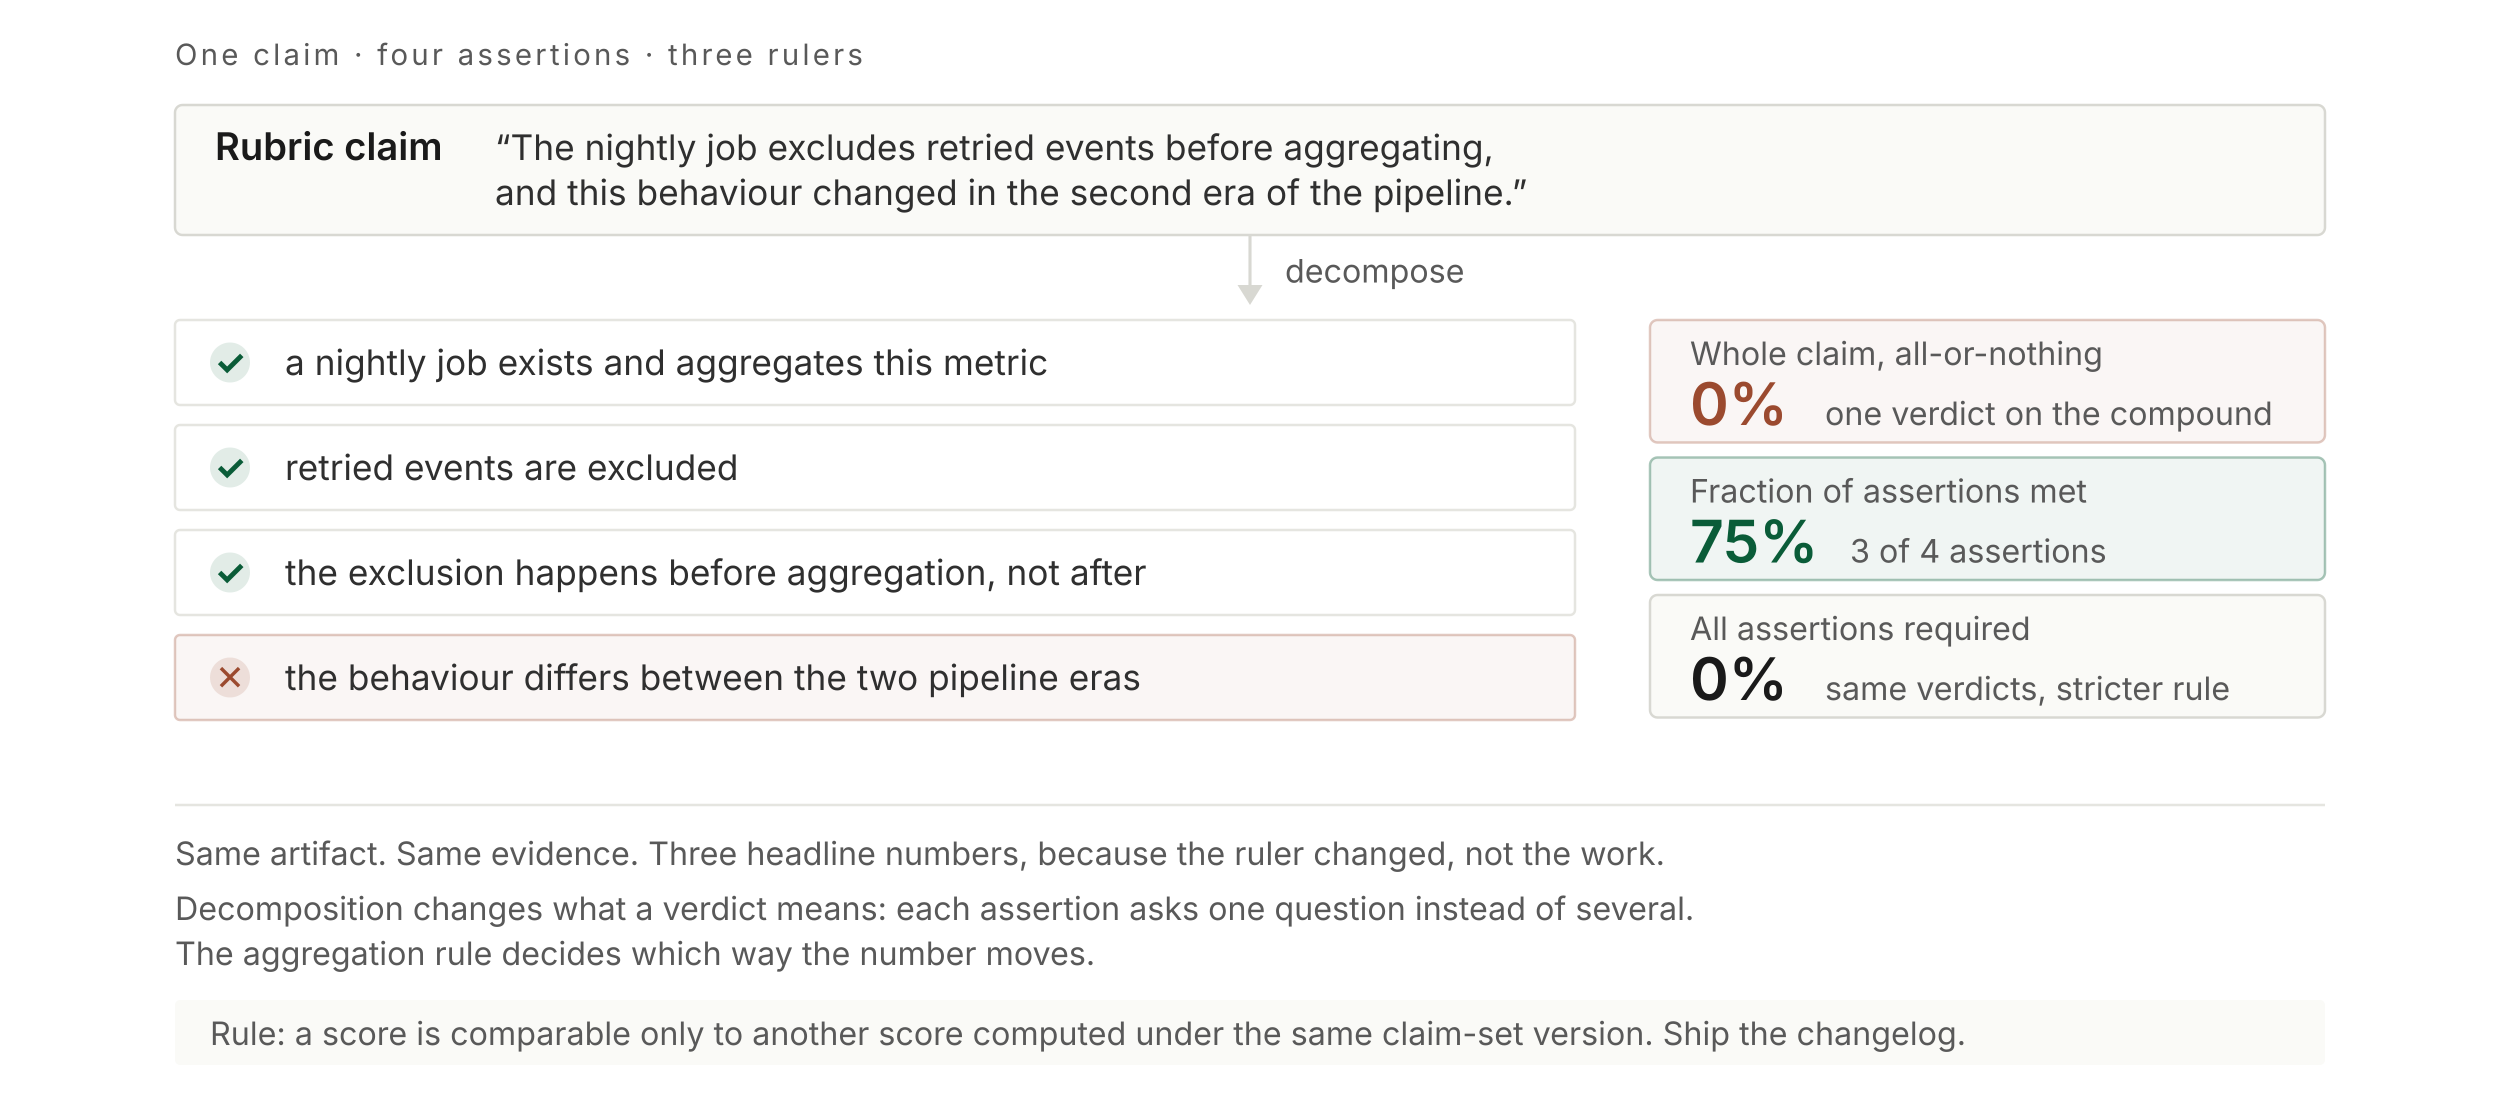
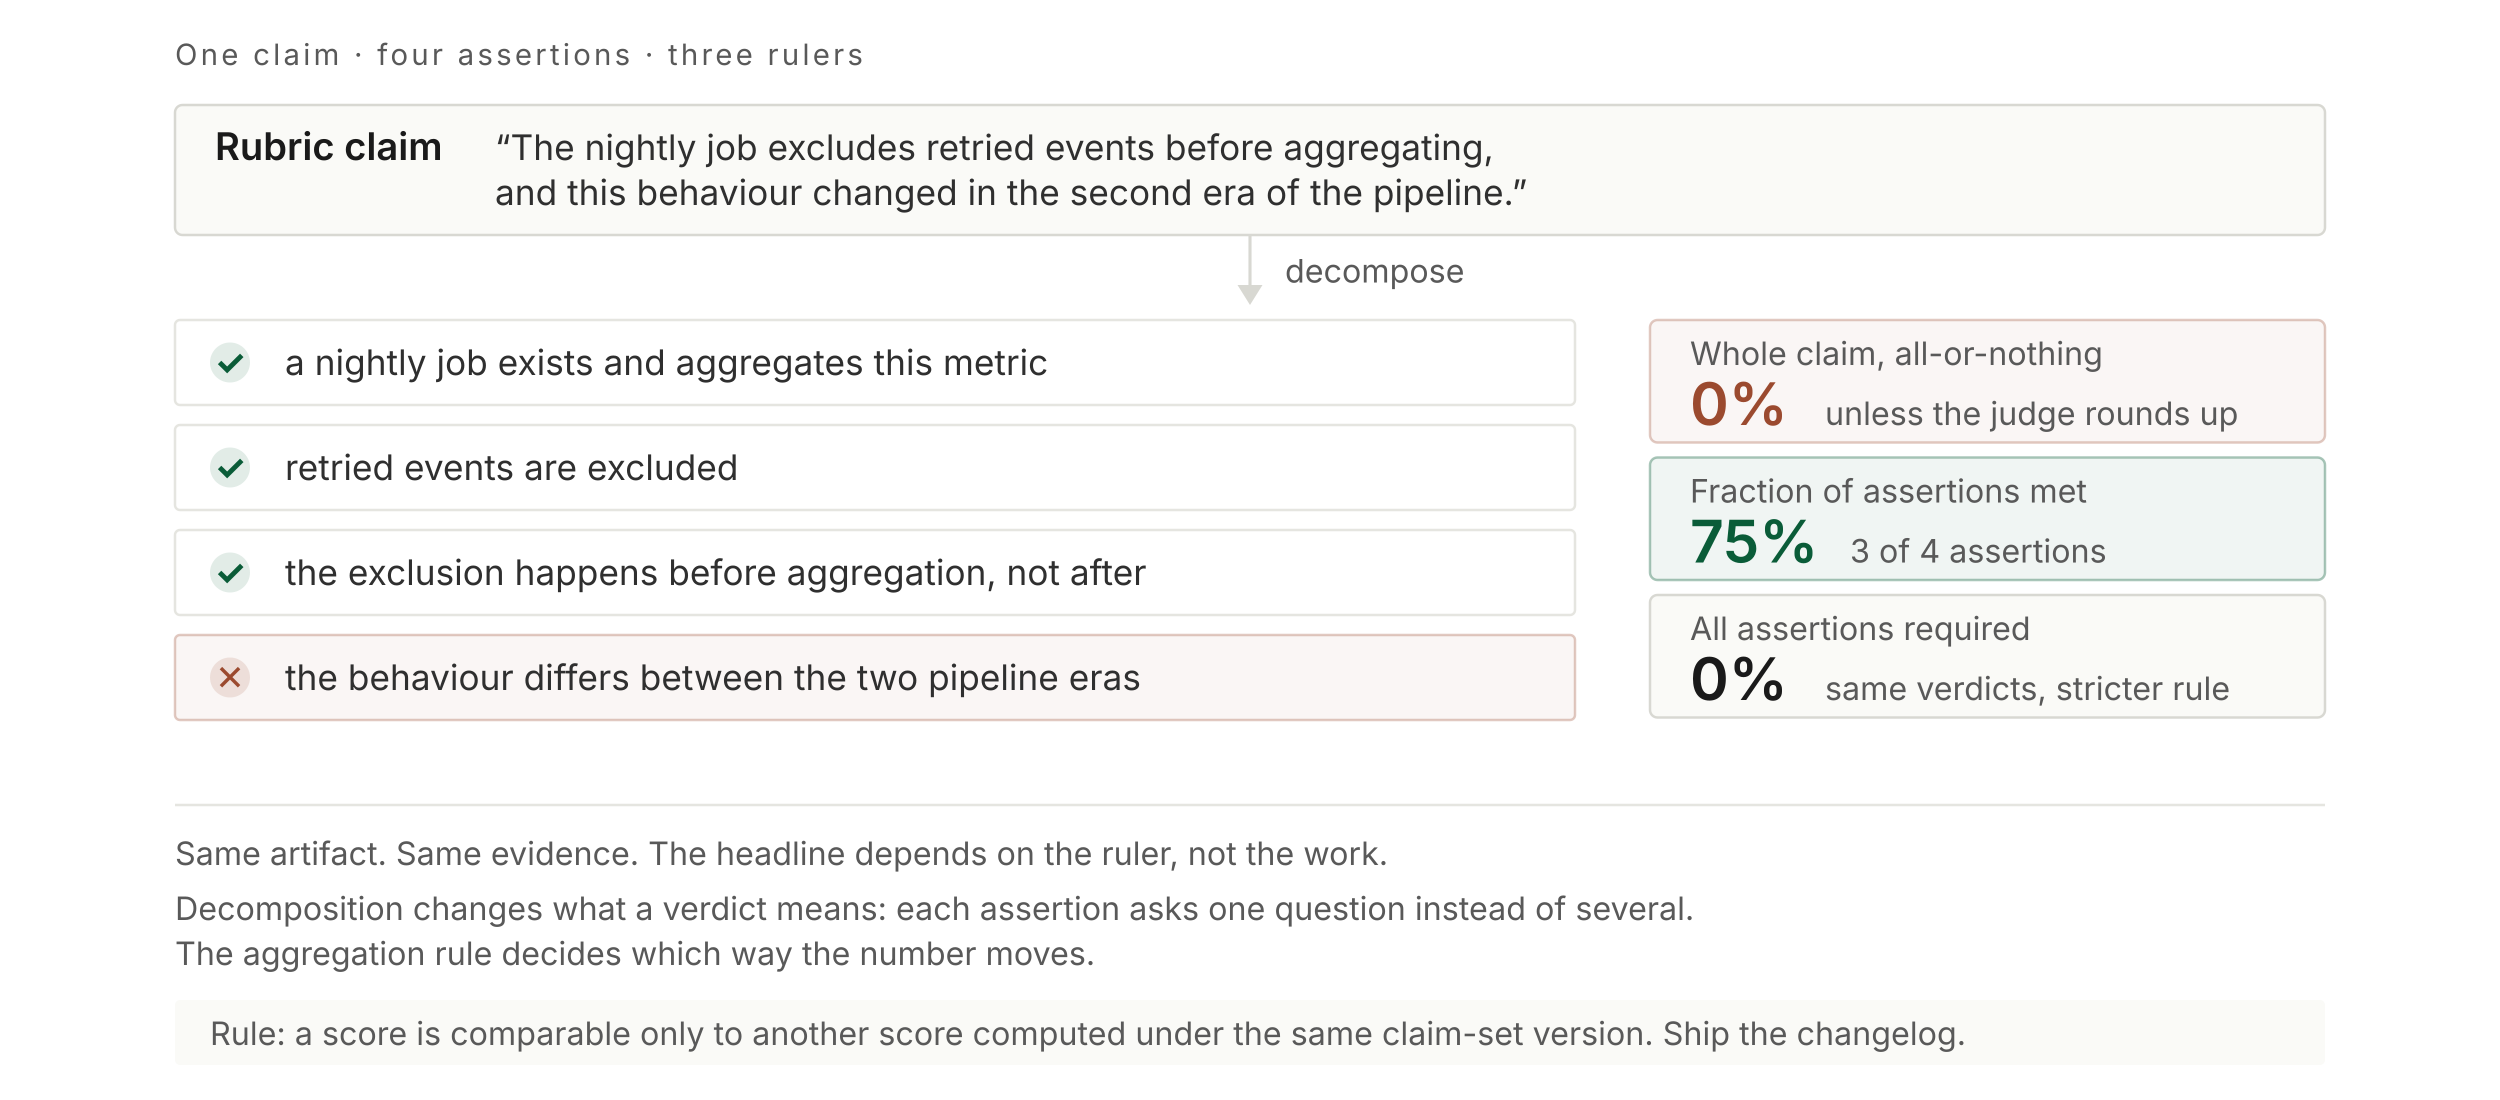
<svg xmlns="http://www.w3.org/2000/svg" viewBox="0 0 1000 440" width="1000" height="440" role="img" aria-labelledby="title desc" font-family="Inter, system-ui, -apple-system, 'Segoe UI', sans-serif">
  <style>
    .kicker { font-size: 11.75px; fill: #595959; letter-spacing: .11em; text-transform: uppercase; }
    .h      { font-size: 15.25px; fill: #1A1A1A; font-weight: 600; }
    .claim  { font-size: 14.1px; fill: #2F2F2F; }
    .atom   { font-size: 14.1px; fill: #2F2F2F; }
    .mark   { font-size: 14.1px; font-weight: 700; }
    .score  { font-size: 23.5px; font-weight: 600; font-variant-numeric: tabular-nums; }
    .slabel { font-size: 12.9px; fill: #595959; }
    .note   { font-size: 12.9px; fill: #595959; }
  </style>
  <rect width="1000" height="440" fill="#FFFFFF" />
  <g transform="translate(40,0)">
    <text class="kicker" x="30" y="26">One claim · four assertions · three rulers</text>
    <rect x="30" y="42" width="860" height="52" rx="3" fill="#FAFAF7" stroke="#D8D8D2" />
    <text class="h" x="46" y="64">Rubric claim</text>
    <text class="claim" x="158" y="64">“The nightly job excludes retried events before aggregating,</text>
    <text class="claim" x="158" y="82">and this behaviour changed in the second era of the pipeline.”</text>
    <path d="M460 94 L460 116" stroke="#D8D8D2" stroke-width="1.25" />
    <polygon points="460,122 455,114 465,114" fill="#D8D8D2" />
    <text class="note" x="474" y="113">decompose</text>
    <g>
      <rect x="30" y="128" width="560" height="34" rx="2" fill="#FFFFFF" stroke="#E5E5E0" />
      <circle cx="52" cy="145" r="8" fill="rgba(10,92,56,0.12)" />
      <text class="mark" x="52" y="150" text-anchor="middle" fill="#0A5C38">✓</text>
      <text class="atom" x="74" y="150">a nightly job exists and aggregates this metric</text>
      <rect x="30" y="170" width="560" height="34" rx="2" fill="#FFFFFF" stroke="#E5E5E0" />
      <circle cx="52" cy="187" r="8" fill="rgba(10,92,56,0.12)" />
      <text class="mark" x="52" y="192" text-anchor="middle" fill="#0A5C38">✓</text>
      <text class="atom" x="74" y="192">retried events are excluded</text>
      <rect x="30" y="212" width="560" height="34" rx="2" fill="#FFFFFF" stroke="#E5E5E0" />
      <circle cx="52" cy="229" r="8" fill="rgba(10,92,56,0.12)" />
      <text class="mark" x="52" y="234" text-anchor="middle" fill="#0A5C38">✓</text>
      <text class="atom" x="74" y="234">the exclusion happens before aggregation, not after</text>
      <rect x="30" y="254" width="560" height="34" rx="2" fill="rgba(155,74,47,0.05)" stroke="rgba(155,74,47,0.3)" />
      <circle cx="52" cy="271" r="8" fill="rgba(155,74,47,0.14)" />
      <text class="mark" x="52" y="276" text-anchor="middle" fill="#9B4A2F">✕</text>
      <text class="atom" x="74" y="276" fill="#9B4A2F">the behaviour differs between the two pipeline eras</text>
    </g>
    <rect x="620" y="128" width="270" height="49" rx="3" fill="rgba(155,74,47,0.05)" stroke="rgba(155,74,47,0.3)" />
    <text class="slabel" x="636" y="146">Whole claim, all-or-nothing</text>
    <text class="score" x="636" y="170" fill="#9B4A2F">0%</text>
-     <text class="note" x="690" y="170" fill="#9B4A2F">one verdict on the compound</text>
+     <text class="note" x="690" y="170" fill="#9B4A2F">unless the judge rounds up</text>
    <rect x="620" y="183" width="270" height="49" rx="3" fill="rgba(10,92,56,0.06)" stroke="rgba(10,92,56,0.35)" />
    <text class="slabel" x="636" y="201">Fraction of assertions met</text>
    <text class="score" x="636" y="225" fill="#0A5C38">75%</text>
    <text class="note" x="700" y="225" fill="#0A5C38">3 of 4 assertions</text>
    <rect x="620" y="238" width="270" height="49" rx="3" fill="#FAFAF7" stroke="#D8D8D2" />
    <text class="slabel" x="636" y="256">All assertions required</text>
    <text class="score" x="636" y="280" fill="#1A1A1A">0%</text>
    <text class="note" x="690" y="280">same verdicts, stricter rule</text>
    <line x1="30" y1="322" x2="890" y2="322" stroke="#E5E5E0" />
-     <text class="note" x="30" y="346">Same artifact. Same evidence. Three headline numbers, because the ruler changed, not the work.</text>
+     <text class="note" x="30" y="346">Same artifact. Same evidence. The headline depends on the ruler, not the work.</text>
    <text class="note" x="30" y="368">Decomposition changes what a verdict means: each assertion asks one question instead of several.</text>
    <text class="note" x="30" y="386">The aggregation rule decides which way the number moves.</text>
    <rect x="30" y="400" width="860" height="26" rx="2" fill="#FAFAF7" />
    <text class="note" x="44" y="418" fill="#2F2F2F">Rule: a score is comparable only to another score computed under the same claim-set version. Ship the changelog.</text>
  </g>
</svg>
